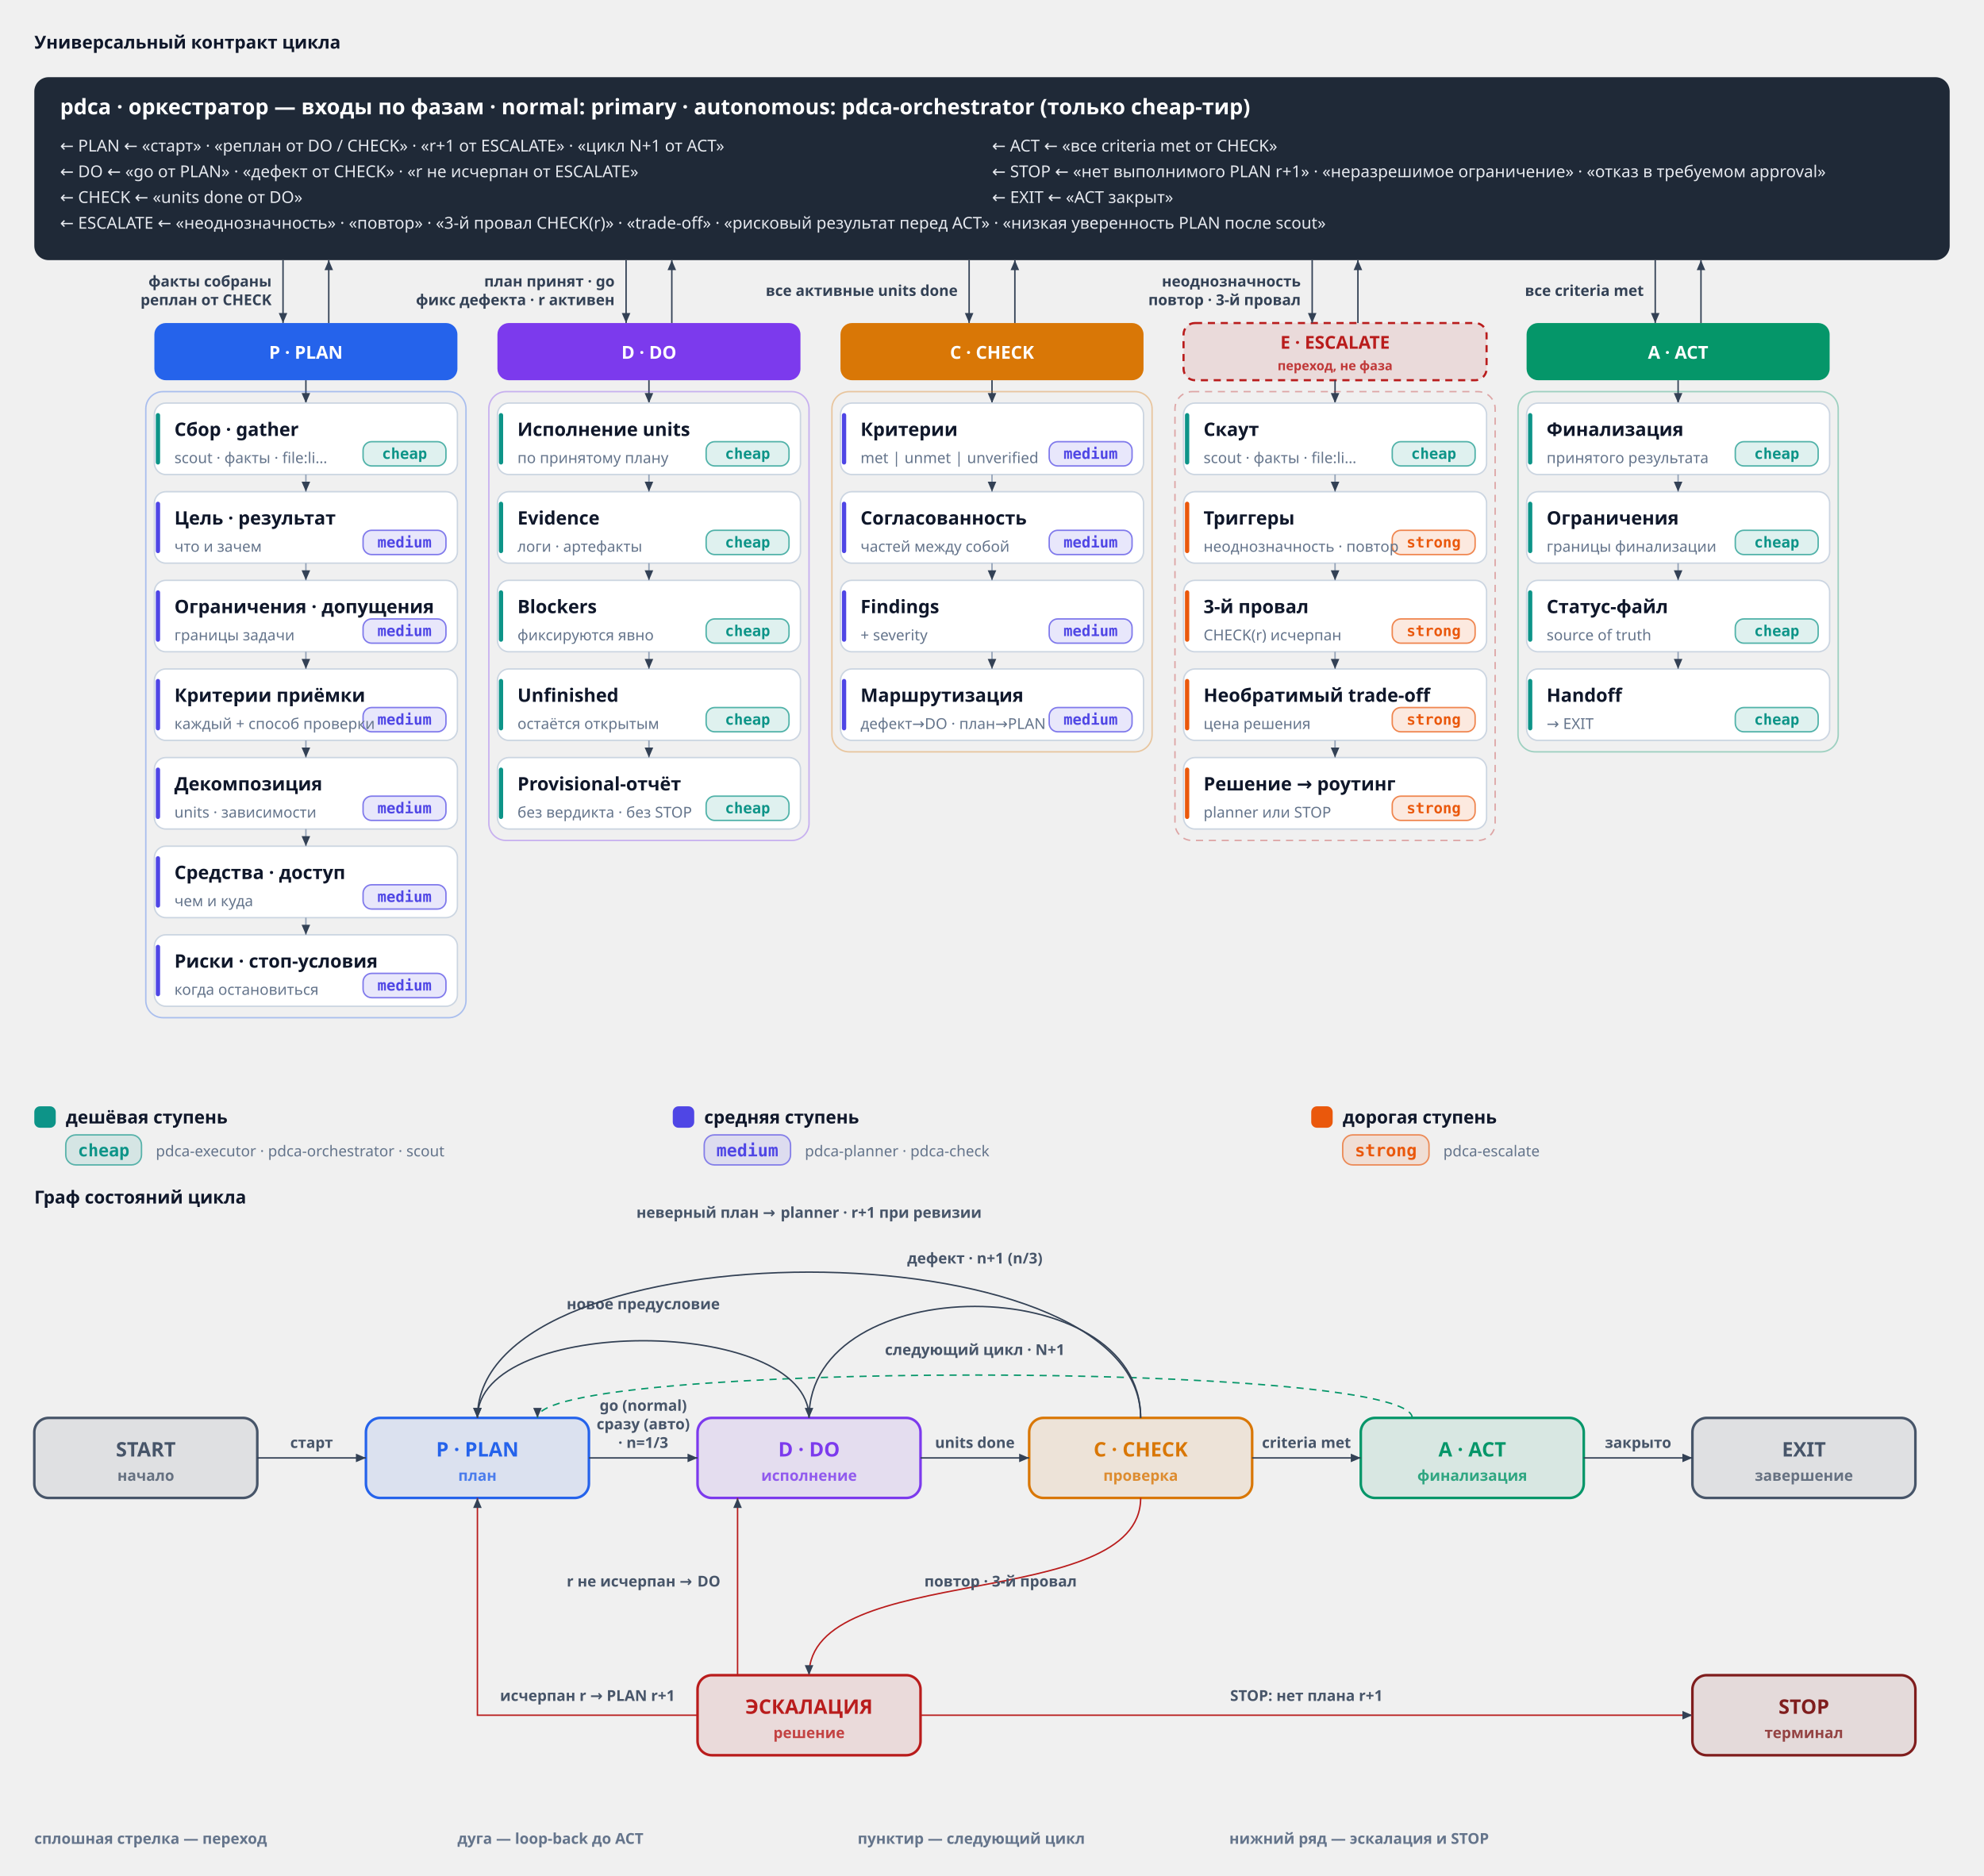
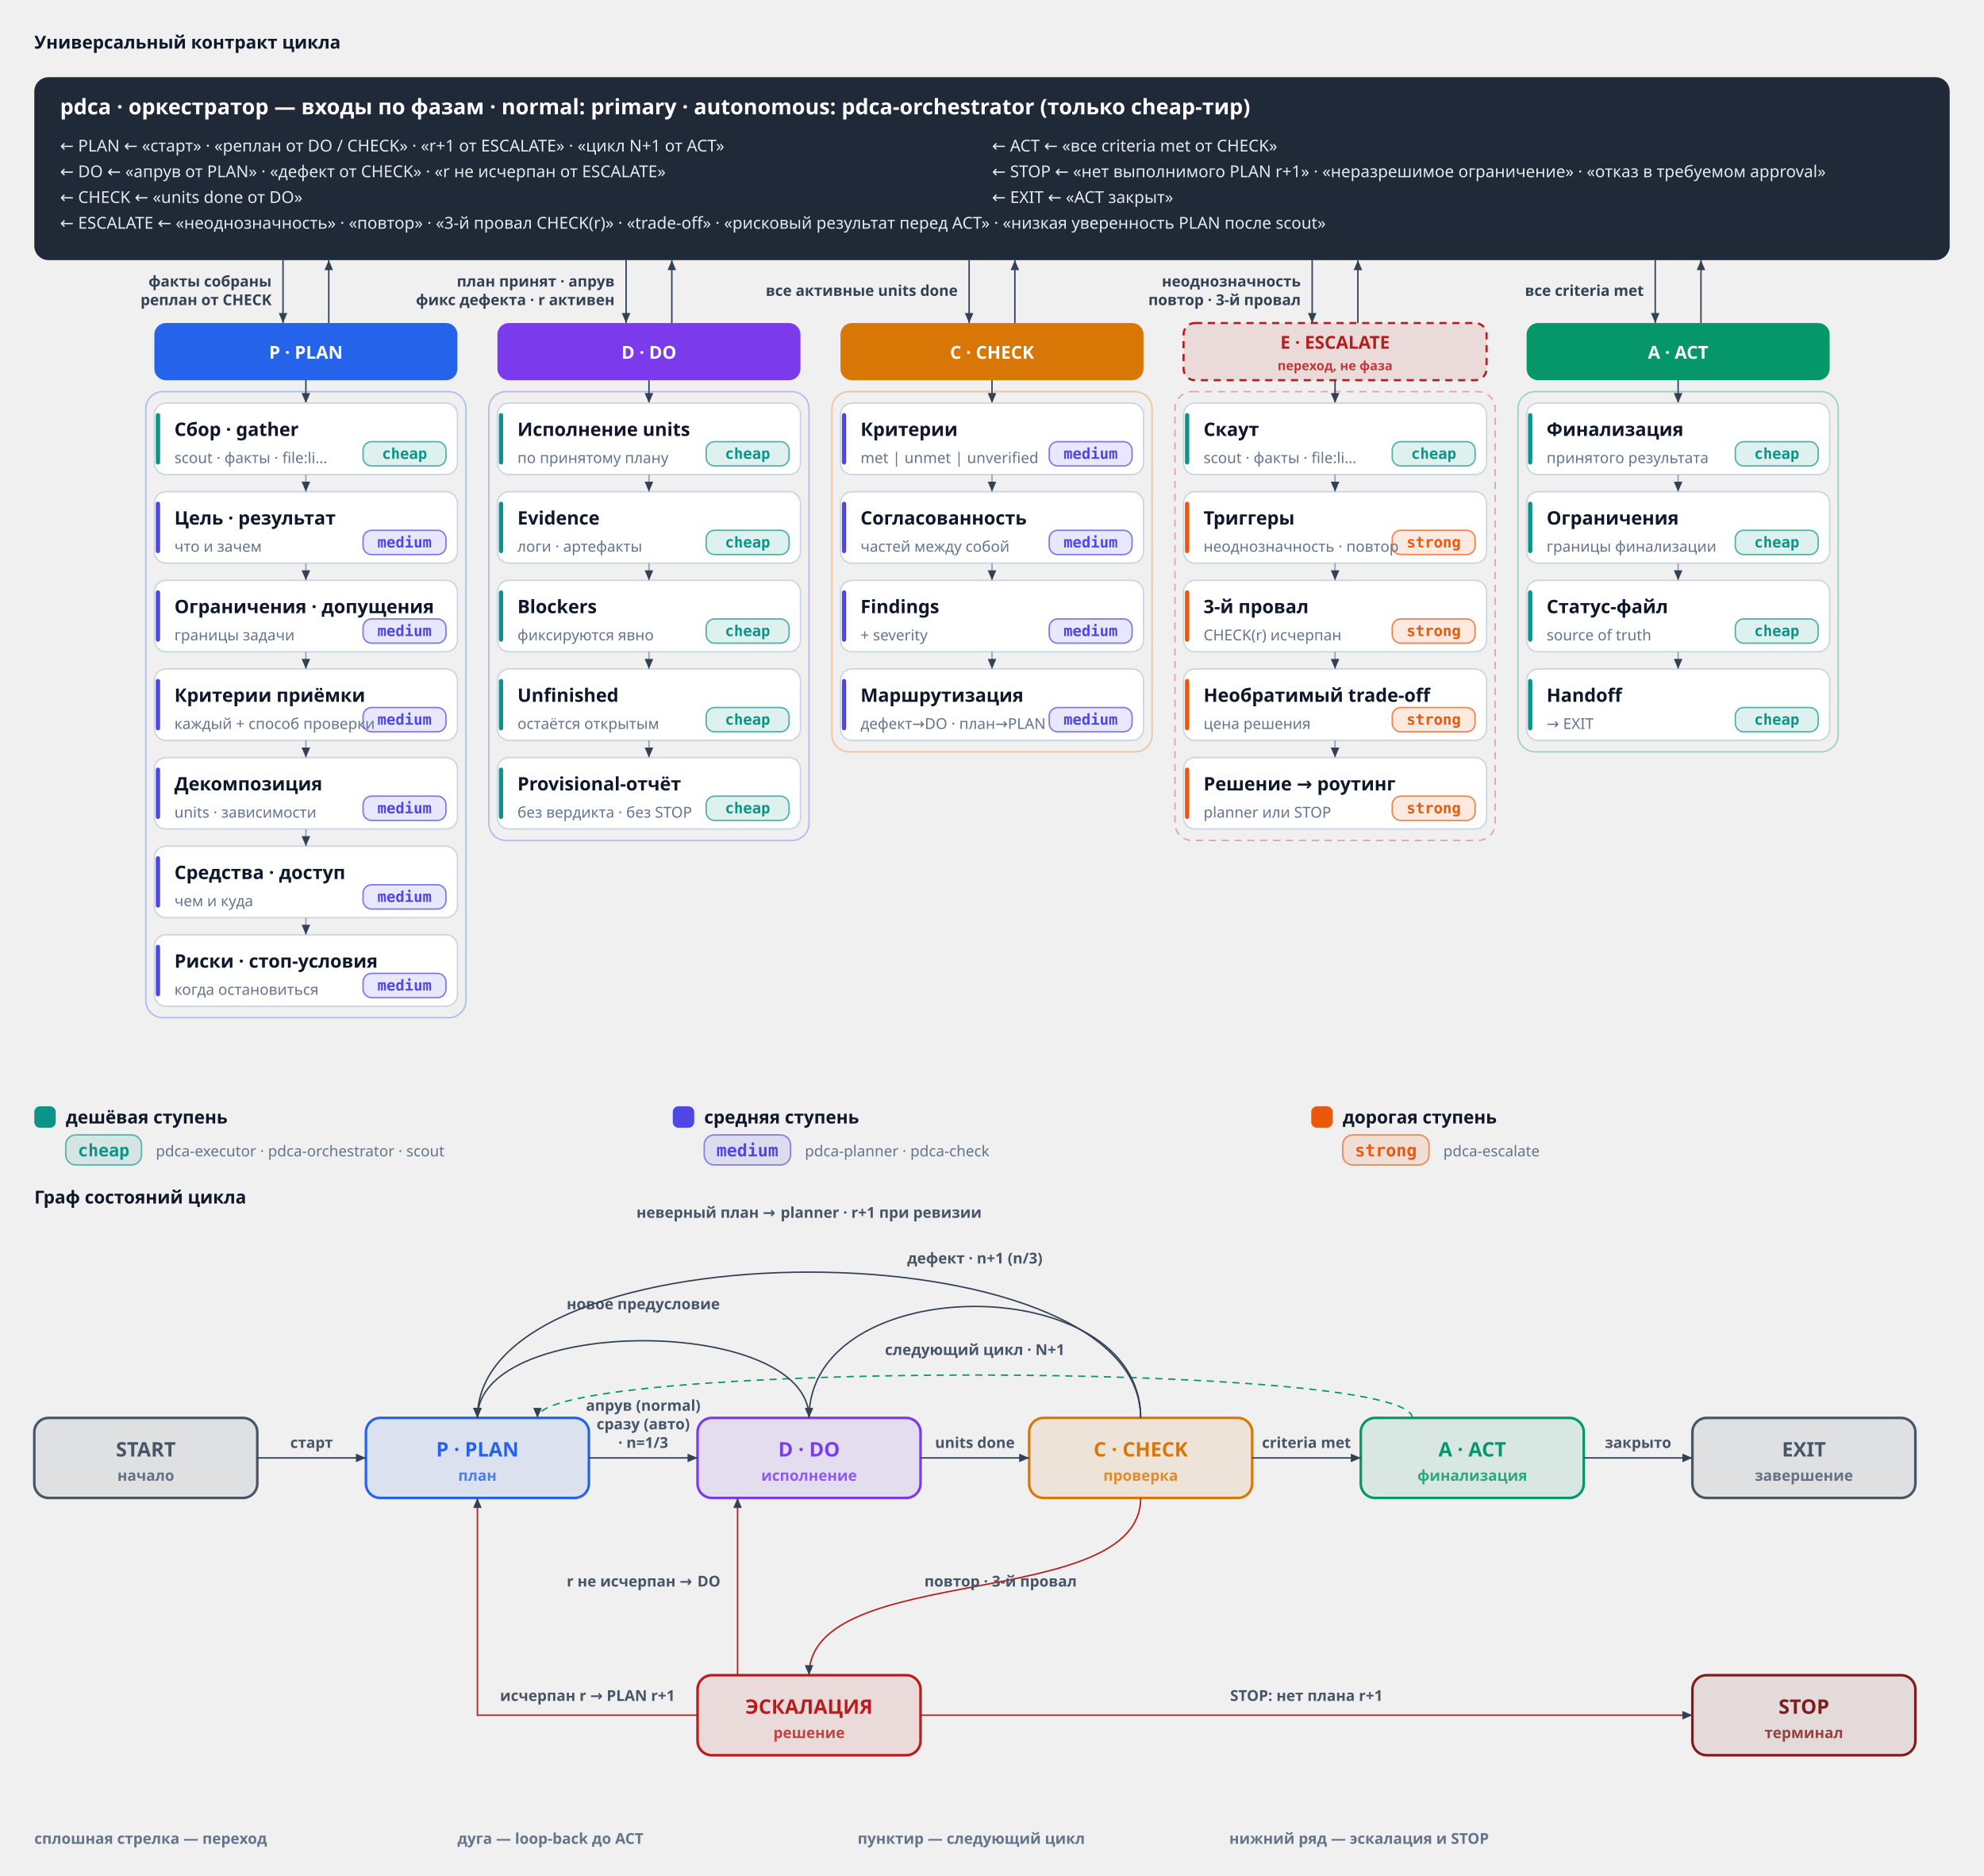
<svg xmlns="http://www.w3.org/2000/svg" viewBox="0 0 1388 1312" width="1388" height="1312" font-family="Segoe UI, system-ui, sans-serif" role="img">
  <defs>
    <marker id="arrow" markerWidth="9" markerHeight="9" refX="7" refY="3" orient="auto">
      <path d="M0,0 L7,3 L0,6 Z" fill="#334155" />
    </marker>
  </defs>
  <style>
.t{font-size:13px;font-weight:600;fill:#0f172a}
.s{font-size:10.5px;fill:#64748b}
.h{font-size:12.5px;font-weight:700;fill:#ffffff}
.h2{font-size:12.5px;font-weight:700}
.h3{font-size:9px;font-weight:600}
.g{font-size:10.5px;font-weight:600}
.band{fill:#1f2937}
.bt{fill:#ffffff;font-size:15px;font-weight:700}
.ol{fill:#e6e9ef;font-size:11.5px}
.lt{font-size:12.5px;font-weight:700;fill:#0f172a}
.ls{font-size:10.5px;fill:#64748b}
.lm{font-family:ui-monospace,Consolas,Menlo,monospace;font-size:12px;font-weight:700}
.bm{font-family:ui-monospace,Consolas,Menlo,monospace;font-size:10.5px;font-weight:700}
.st{font-size:14px;font-weight:700}
.ss{font-size:10.5px;font-weight:600}
</style>
  <text x="24" y="34" class="lt">Универсальный контракт цикла</text>
  <rect x="24" y="54" width="1340" height="128" rx="10" class="band" />
  <text x="42" y="80" class="bt">pdca · оркестратор — входы по фазам · normal: primary · autonomous: pdca-orchestrator (только cheap-тир)</text>
  <text x="42" y="106" class="ol">← PLAN ← «старт» · «реплан от DO / CHECK» · «r+1 от ESCALATE» · «цикл N+1 от ACT»</text>
-   <text x="42" y="124" class="ol">← DO ← «go от PLAN» · «дефект от CHECK» · «r не исчерпан от ESCALATE»</text>
+   <text x="42" y="124" class="ol">← DO ← «апрув от PLAN» · «дефект от CHECK» · «r не исчерпан от ESCALATE»</text>
  <text x="42" y="142" class="ol">← CHECK ← «units done от DO»</text>
  <text x="42" y="160" class="ol">← ESCALATE ← «неоднозначность» · «повтор» · «3-й провал CHECK(r)» · «trade-off» · «рисковый результат перед ACT» · «низкая уверенность PLAN после scout»</text>
  <text x="694.0" y="106" class="ol">← ACT ← «все criteria met от CHECK»</text>
  <text x="694.0" y="124" class="ol">← STOP ← «нет выполнимого PLAN r+1» · «неразрешимое ограничение» · «отказ в требуемом approval»</text>
  <text x="694.0" y="142" class="ol">← EXIT ← «ACT закрыт»</text>
  <rect x="108.0" y="226" width="212" height="40" rx="8" fill="#2563eb" />
  <text x="214.0" y="251.0" class="h" fill="#ffffff" text-anchor="middle">P · PLAN</text>
  <polyline points="214.0,266 214.0,282" fill="none" stroke="#334155" marker-end="url(#arrow)" />
  <rect x="108.0" y="282" width="212" height="50" rx="8" fill="#ffffff" stroke="#cbd5e1" stroke-width="1" />
  <rect x="109.0" y="289" width="3" height="36" rx="1.5" fill="#0d9488" />
  <rect x="254.0" y="309" width="58" height="17" rx="6" fill="#0d9488" fill-opacity="0.13" stroke="#0d9488" stroke-opacity="0.7" />
  <text x="283.0" y="321.0" class="bm" fill="#0d9488" text-anchor="middle">cheap</text>
  <text x="122.0" y="305" class="t">Сбор · gather</text>
  <text x="122.0" y="324" class="s">scout · факты · file:li…</text>
  <rect x="108.0" y="344" width="212" height="50" rx="8" fill="#ffffff" stroke="#cbd5e1" stroke-width="1" />
  <rect x="109.0" y="351" width="3" height="36" rx="1.5" fill="#4f46e5" />
  <rect x="254.0" y="371" width="58" height="17" rx="6" fill="#4f46e5" fill-opacity="0.13" stroke="#4f46e5" stroke-opacity="0.7" />
  <text x="283.0" y="383.0" class="bm" fill="#4f46e5" text-anchor="middle">medium</text>
  <text x="122.0" y="367" class="t">Цель · результат</text>
  <text x="122.0" y="386" class="s">что и зачем</text>
  <rect x="108.0" y="406" width="212" height="50" rx="8" fill="#ffffff" stroke="#cbd5e1" stroke-width="1" />
  <rect x="109.0" y="413" width="3" height="36" rx="1.5" fill="#4f46e5" />
  <rect x="254.0" y="433" width="58" height="17" rx="6" fill="#4f46e5" fill-opacity="0.13" stroke="#4f46e5" stroke-opacity="0.7" />
  <text x="283.0" y="445.0" class="bm" fill="#4f46e5" text-anchor="middle">medium</text>
  <text x="122.0" y="429" class="t">Ограничения · допущения</text>
  <text x="122.0" y="448" class="s">границы задачи</text>
  <rect x="108.0" y="468" width="212" height="50" rx="8" fill="#ffffff" stroke="#cbd5e1" stroke-width="1" />
  <rect x="109.0" y="475" width="3" height="36" rx="1.5" fill="#4f46e5" />
  <rect x="254.0" y="495" width="58" height="17" rx="6" fill="#4f46e5" fill-opacity="0.13" stroke="#4f46e5" stroke-opacity="0.7" />
  <text x="283.0" y="507.0" class="bm" fill="#4f46e5" text-anchor="middle">medium</text>
  <text x="122.0" y="491" class="t">Критерии приёмки</text>
  <text x="122.0" y="510" class="s">каждый + способ проверки</text>
  <rect x="108.0" y="530" width="212" height="50" rx="8" fill="#ffffff" stroke="#cbd5e1" stroke-width="1" />
  <rect x="109.0" y="537" width="3" height="36" rx="1.5" fill="#4f46e5" />
  <rect x="254.0" y="557" width="58" height="17" rx="6" fill="#4f46e5" fill-opacity="0.13" stroke="#4f46e5" stroke-opacity="0.7" />
  <text x="283.0" y="569.0" class="bm" fill="#4f46e5" text-anchor="middle">medium</text>
  <text x="122.0" y="553" class="t">Декомпозиция</text>
  <text x="122.0" y="572" class="s">units · зависимости</text>
  <rect x="108.0" y="592" width="212" height="50" rx="8" fill="#ffffff" stroke="#cbd5e1" stroke-width="1" />
  <rect x="109.0" y="599" width="3" height="36" rx="1.5" fill="#4f46e5" />
  <rect x="254.0" y="619" width="58" height="17" rx="6" fill="#4f46e5" fill-opacity="0.13" stroke="#4f46e5" stroke-opacity="0.7" />
  <text x="283.0" y="631.0" class="bm" fill="#4f46e5" text-anchor="middle">medium</text>
  <text x="122.0" y="615" class="t">Средства · доступ</text>
  <text x="122.0" y="634" class="s">чем и куда</text>
  <rect x="108.0" y="654" width="212" height="50" rx="8" fill="#ffffff" stroke="#cbd5e1" stroke-width="1" />
  <rect x="109.0" y="661" width="3" height="36" rx="1.5" fill="#4f46e5" />
  <rect x="254.0" y="681" width="58" height="17" rx="6" fill="#4f46e5" fill-opacity="0.13" stroke="#4f46e5" stroke-opacity="0.7" />
  <text x="283.0" y="693.0" class="bm" fill="#4f46e5" text-anchor="middle">medium</text>
  <text x="122.0" y="677" class="t">Риски · стоп-условия</text>
  <text x="122.0" y="696" class="s">когда остановиться</text>
  <polyline points="214.0,332 214.0,344" fill="none" stroke="#94a3b8" marker-end="url(#arrow)" />
  <polyline points="214.0,394 214.0,406" fill="none" stroke="#94a3b8" marker-end="url(#arrow)" />
  <polyline points="214.0,456 214.0,468" fill="none" stroke="#94a3b8" marker-end="url(#arrow)" />
  <polyline points="214.0,518 214.0,530" fill="none" stroke="#94a3b8" marker-end="url(#arrow)" />
  <polyline points="214.0,580 214.0,592" fill="none" stroke="#94a3b8" marker-end="url(#arrow)" />
  <polyline points="214.0,642 214.0,654" fill="none" stroke="#94a3b8" marker-end="url(#arrow)" />
  <rect x="102.0" y="274" width="224" height="438" rx="12" fill="none" stroke="#2563eb" stroke-opacity="0.35" stroke-width="1" />
  <rect x="348.0" y="226" width="212" height="40" rx="8" fill="#7c3aed" />
  <text x="454.0" y="251.0" class="h" fill="#ffffff" text-anchor="middle">D · DO</text>
  <polyline points="454.0,266 454.0,282" fill="none" stroke="#334155" marker-end="url(#arrow)" />
  <rect x="348.0" y="282" width="212" height="50" rx="8" fill="#ffffff" stroke="#cbd5e1" stroke-width="1" />
  <rect x="349.0" y="289" width="3" height="36" rx="1.5" fill="#0d9488" />
  <rect x="494.0" y="309" width="58" height="17" rx="6" fill="#0d9488" fill-opacity="0.13" stroke="#0d9488" stroke-opacity="0.7" />
  <text x="523.0" y="321.0" class="bm" fill="#0d9488" text-anchor="middle">cheap</text>
  <text x="362.0" y="305" class="t">Исполнение units</text>
  <text x="362.0" y="324" class="s">по принятому плану</text>
  <rect x="348.0" y="344" width="212" height="50" rx="8" fill="#ffffff" stroke="#cbd5e1" stroke-width="1" />
  <rect x="349.0" y="351" width="3" height="36" rx="1.5" fill="#0d9488" />
  <rect x="494.0" y="371" width="58" height="17" rx="6" fill="#0d9488" fill-opacity="0.13" stroke="#0d9488" stroke-opacity="0.7" />
  <text x="523.0" y="383.0" class="bm" fill="#0d9488" text-anchor="middle">cheap</text>
  <text x="362.0" y="367" class="t">Evidence</text>
  <text x="362.0" y="386" class="s">логи · артефакты</text>
  <rect x="348.0" y="406" width="212" height="50" rx="8" fill="#ffffff" stroke="#cbd5e1" stroke-width="1" />
  <rect x="349.0" y="413" width="3" height="36" rx="1.5" fill="#0d9488" />
  <rect x="494.0" y="433" width="58" height="17" rx="6" fill="#0d9488" fill-opacity="0.13" stroke="#0d9488" stroke-opacity="0.7" />
  <text x="523.0" y="445.0" class="bm" fill="#0d9488" text-anchor="middle">cheap</text>
  <text x="362.0" y="429" class="t">Blockers</text>
  <text x="362.0" y="448" class="s">фиксируются явно</text>
  <rect x="348.0" y="468" width="212" height="50" rx="8" fill="#ffffff" stroke="#cbd5e1" stroke-width="1" />
  <rect x="349.0" y="475" width="3" height="36" rx="1.5" fill="#0d9488" />
  <rect x="494.0" y="495" width="58" height="17" rx="6" fill="#0d9488" fill-opacity="0.13" stroke="#0d9488" stroke-opacity="0.7" />
  <text x="523.0" y="507.0" class="bm" fill="#0d9488" text-anchor="middle">cheap</text>
  <text x="362.0" y="491" class="t">Unfinished</text>
  <text x="362.0" y="510" class="s">остаётся открытым</text>
  <rect x="348.0" y="530" width="212" height="50" rx="8" fill="#ffffff" stroke="#cbd5e1" stroke-width="1" />
  <rect x="349.0" y="537" width="3" height="36" rx="1.5" fill="#0d9488" />
  <rect x="494.0" y="557" width="58" height="17" rx="6" fill="#0d9488" fill-opacity="0.13" stroke="#0d9488" stroke-opacity="0.7" />
  <text x="523.0" y="569.0" class="bm" fill="#0d9488" text-anchor="middle">cheap</text>
  <text x="362.0" y="553" class="t">Provisional-отчёт</text>
  <text x="362.0" y="572" class="s">без вердикта · без STOP</text>
  <polyline points="454.0,332 454.0,344" fill="none" stroke="#94a3b8" marker-end="url(#arrow)" />
  <polyline points="454.0,394 454.0,406" fill="none" stroke="#94a3b8" marker-end="url(#arrow)" />
  <polyline points="454.0,456 454.0,468" fill="none" stroke="#94a3b8" marker-end="url(#arrow)" />
  <polyline points="454.0,518 454.0,530" fill="none" stroke="#94a3b8" marker-end="url(#arrow)" />
  <rect x="342.0" y="274" width="224" height="314" rx="12" fill="none" stroke="#7c3aed" stroke-opacity="0.35" stroke-width="1" />
  <rect x="588.0" y="226" width="212" height="40" rx="8" fill="#d97706" />
  <text x="694.0" y="251.0" class="h" fill="#ffffff" text-anchor="middle">C · CHECK</text>
  <polyline points="694.0,266 694.0,282" fill="none" stroke="#334155" marker-end="url(#arrow)" />
  <rect x="588.0" y="282" width="212" height="50" rx="8" fill="#ffffff" stroke="#cbd5e1" stroke-width="1" />
  <rect x="589.0" y="289" width="3" height="36" rx="1.5" fill="#4f46e5" />
  <rect x="734.0" y="309" width="58" height="17" rx="6" fill="#4f46e5" fill-opacity="0.13" stroke="#4f46e5" stroke-opacity="0.7" />
  <text x="763.0" y="321.0" class="bm" fill="#4f46e5" text-anchor="middle">medium</text>
  <text x="602.0" y="305" class="t">Критерии</text>
  <text x="602.0" y="324" class="s">met | unmet | unverified</text>
  <rect x="588.0" y="344" width="212" height="50" rx="8" fill="#ffffff" stroke="#cbd5e1" stroke-width="1" />
  <rect x="589.0" y="351" width="3" height="36" rx="1.5" fill="#4f46e5" />
  <rect x="734.0" y="371" width="58" height="17" rx="6" fill="#4f46e5" fill-opacity="0.13" stroke="#4f46e5" stroke-opacity="0.7" />
  <text x="763.0" y="383.0" class="bm" fill="#4f46e5" text-anchor="middle">medium</text>
  <text x="602.0" y="367" class="t">Согласованность</text>
  <text x="602.0" y="386" class="s">частей между собой</text>
  <rect x="588.0" y="406" width="212" height="50" rx="8" fill="#ffffff" stroke="#cbd5e1" stroke-width="1" />
  <rect x="589.0" y="413" width="3" height="36" rx="1.5" fill="#4f46e5" />
  <rect x="734.0" y="433" width="58" height="17" rx="6" fill="#4f46e5" fill-opacity="0.13" stroke="#4f46e5" stroke-opacity="0.7" />
  <text x="763.0" y="445.0" class="bm" fill="#4f46e5" text-anchor="middle">medium</text>
  <text x="602.0" y="429" class="t">Findings</text>
  <text x="602.0" y="448" class="s">+ severity</text>
  <rect x="588.0" y="468" width="212" height="50" rx="8" fill="#ffffff" stroke="#cbd5e1" stroke-width="1" />
  <rect x="589.0" y="475" width="3" height="36" rx="1.5" fill="#4f46e5" />
  <rect x="734.0" y="495" width="58" height="17" rx="6" fill="#4f46e5" fill-opacity="0.13" stroke="#4f46e5" stroke-opacity="0.7" />
  <text x="763.0" y="507.0" class="bm" fill="#4f46e5" text-anchor="middle">medium</text>
  <text x="602.0" y="491" class="t">Маршрутизация</text>
  <text x="602.0" y="510" class="s">дефект→DO · план→PLAN</text>
  <polyline points="694.0,332 694.0,344" fill="none" stroke="#94a3b8" marker-end="url(#arrow)" />
  <polyline points="694.0,394 694.0,406" fill="none" stroke="#94a3b8" marker-end="url(#arrow)" />
  <polyline points="694.0,456 694.0,468" fill="none" stroke="#94a3b8" marker-end="url(#arrow)" />
  <rect x="582.0" y="274" width="224" height="252" rx="12" fill="none" stroke="#d97706" stroke-opacity="0.35" stroke-width="1" />
  <rect x="828.0" y="226" width="212" height="40" rx="8" fill="#b91c1c" fill-opacity="0.10" stroke="#b91c1c" stroke-width="1.5" stroke-dasharray="5,4" />
  <text x="934.0" y="244.0" class="h2" fill="#b91c1c" text-anchor="middle">E · ESCALATE</text>
  <text x="934.0" y="259.0" class="h3" fill="#b91c1c" opacity="0.85" text-anchor="middle">переход, не фаза</text>
  <polyline points="934.0,266 934.0,282" fill="none" stroke="#334155" marker-end="url(#arrow)" />
  <rect x="828.0" y="282" width="212" height="50" rx="8" fill="#ffffff" stroke="#cbd5e1" stroke-width="1" />
  <rect x="829.0" y="289" width="3" height="36" rx="1.5" fill="#0d9488" />
  <rect x="974.0" y="309" width="58" height="17" rx="6" fill="#0d9488" fill-opacity="0.13" stroke="#0d9488" stroke-opacity="0.7" />
  <text x="1003.0" y="321.0" class="bm" fill="#0d9488" text-anchor="middle">cheap</text>
  <text x="842.0" y="305" class="t">Скаут</text>
  <text x="842.0" y="324" class="s">scout · факты · file:li…</text>
  <rect x="828.0" y="344" width="212" height="50" rx="8" fill="#ffffff" stroke="#cbd5e1" stroke-width="1" />
  <rect x="829.0" y="351" width="3" height="36" rx="1.5" fill="#ea580c" />
  <rect x="974.0" y="371" width="58" height="17" rx="6" fill="#ea580c" fill-opacity="0.13" stroke="#ea580c" stroke-opacity="0.7" />
  <text x="1003.0" y="383.0" class="bm" fill="#ea580c" text-anchor="middle">strong</text>
  <text x="842.0" y="367" class="t">Триггеры</text>
  <text x="842.0" y="386" class="s">неоднозначность · повтор</text>
  <rect x="828.0" y="406" width="212" height="50" rx="8" fill="#ffffff" stroke="#cbd5e1" stroke-width="1" />
  <rect x="829.0" y="413" width="3" height="36" rx="1.5" fill="#ea580c" />
  <rect x="974.0" y="433" width="58" height="17" rx="6" fill="#ea580c" fill-opacity="0.13" stroke="#ea580c" stroke-opacity="0.7" />
  <text x="1003.0" y="445.0" class="bm" fill="#ea580c" text-anchor="middle">strong</text>
  <text x="842.0" y="429" class="t">3-й провал</text>
  <text x="842.0" y="448" class="s">CHECK(r) исчерпан</text>
  <rect x="828.0" y="468" width="212" height="50" rx="8" fill="#ffffff" stroke="#cbd5e1" stroke-width="1" />
  <rect x="829.0" y="475" width="3" height="36" rx="1.5" fill="#ea580c" />
  <rect x="974.0" y="495" width="58" height="17" rx="6" fill="#ea580c" fill-opacity="0.13" stroke="#ea580c" stroke-opacity="0.7" />
  <text x="1003.0" y="507.0" class="bm" fill="#ea580c" text-anchor="middle">strong</text>
  <text x="842.0" y="491" class="t">Необратимый trade-off</text>
  <text x="842.0" y="510" class="s">цена решения</text>
  <rect x="828.0" y="530" width="212" height="50" rx="8" fill="#ffffff" stroke="#cbd5e1" stroke-width="1" />
  <rect x="829.0" y="537" width="3" height="36" rx="1.5" fill="#ea580c" />
  <rect x="974.0" y="557" width="58" height="17" rx="6" fill="#ea580c" fill-opacity="0.13" stroke="#ea580c" stroke-opacity="0.7" />
  <text x="1003.0" y="569.0" class="bm" fill="#ea580c" text-anchor="middle">strong</text>
  <text x="842.0" y="553" class="t">Решение → роутинг</text>
  <text x="842.0" y="572" class="s">planner или STOP</text>
  <polyline points="934.0,332 934.0,344" fill="none" stroke="#94a3b8" marker-end="url(#arrow)" />
  <polyline points="934.0,394 934.0,406" fill="none" stroke="#94a3b8" marker-end="url(#arrow)" />
  <polyline points="934.0,456 934.0,468" fill="none" stroke="#94a3b8" marker-end="url(#arrow)" />
  <polyline points="934.0,518 934.0,530" fill="none" stroke="#94a3b8" marker-end="url(#arrow)" />
  <rect x="822.0" y="274" width="224" height="314" rx="12" fill="none" stroke="#b91c1c" stroke-opacity="0.35" stroke-width="1" stroke-dasharray="5,4" />
  <rect x="1068.0" y="226" width="212" height="40" rx="8" fill="#059669" />
  <text x="1174.0" y="251.0" class="h" fill="#ffffff" text-anchor="middle">A · ACT</text>
  <polyline points="1174.0,266 1174.0,282" fill="none" stroke="#334155" marker-end="url(#arrow)" />
  <rect x="1068.0" y="282" width="212" height="50" rx="8" fill="#ffffff" stroke="#cbd5e1" stroke-width="1" />
  <rect x="1069.0" y="289" width="3" height="36" rx="1.5" fill="#0d9488" />
  <rect x="1214.0" y="309" width="58" height="17" rx="6" fill="#0d9488" fill-opacity="0.13" stroke="#0d9488" stroke-opacity="0.7" />
  <text x="1243.0" y="321.0" class="bm" fill="#0d9488" text-anchor="middle">cheap</text>
  <text x="1082.0" y="305" class="t">Финализация</text>
  <text x="1082.0" y="324" class="s">принятого результата</text>
  <rect x="1068.0" y="344" width="212" height="50" rx="8" fill="#ffffff" stroke="#cbd5e1" stroke-width="1" />
  <rect x="1069.0" y="351" width="3" height="36" rx="1.5" fill="#0d9488" />
  <rect x="1214.0" y="371" width="58" height="17" rx="6" fill="#0d9488" fill-opacity="0.13" stroke="#0d9488" stroke-opacity="0.7" />
  <text x="1243.0" y="383.0" class="bm" fill="#0d9488" text-anchor="middle">cheap</text>
  <text x="1082.0" y="367" class="t">Ограничения</text>
  <text x="1082.0" y="386" class="s">границы финализации</text>
  <rect x="1068.0" y="406" width="212" height="50" rx="8" fill="#ffffff" stroke="#cbd5e1" stroke-width="1" />
  <rect x="1069.0" y="413" width="3" height="36" rx="1.5" fill="#0d9488" />
  <rect x="1214.0" y="433" width="58" height="17" rx="6" fill="#0d9488" fill-opacity="0.13" stroke="#0d9488" stroke-opacity="0.7" />
  <text x="1243.0" y="445.0" class="bm" fill="#0d9488" text-anchor="middle">cheap</text>
  <text x="1082.0" y="429" class="t">Статус-файл</text>
  <text x="1082.0" y="448" class="s">source of truth</text>
  <rect x="1068.0" y="468" width="212" height="50" rx="8" fill="#ffffff" stroke="#cbd5e1" stroke-width="1" />
  <rect x="1069.0" y="475" width="3" height="36" rx="1.5" fill="#0d9488" />
  <rect x="1214.0" y="495" width="58" height="17" rx="6" fill="#0d9488" fill-opacity="0.13" stroke="#0d9488" stroke-opacity="0.7" />
  <text x="1243.0" y="507.0" class="bm" fill="#0d9488" text-anchor="middle">cheap</text>
  <text x="1082.0" y="491" class="t">Handoff</text>
  <text x="1082.0" y="510" class="s">→ EXIT</text>
  <polyline points="1174.0,332 1174.0,344" fill="none" stroke="#94a3b8" marker-end="url(#arrow)" />
  <polyline points="1174.0,394 1174.0,406" fill="none" stroke="#94a3b8" marker-end="url(#arrow)" />
  <polyline points="1174.0,456 1174.0,468" fill="none" stroke="#94a3b8" marker-end="url(#arrow)" />
  <rect x="1062.0" y="274" width="224" height="252" rx="12" fill="none" stroke="#059669" stroke-opacity="0.35" stroke-width="1" />
  <polyline points="198.0,182 198.0,226" fill="none" stroke="#334155" data-edge-id="dispatch_p" marker-end="url(#arrow)" />
  <text x="190.0" y="200.5" class="g" fill="#334155" text-anchor="end">факты собраны</text>
  <text x="190.0" y="213.5" class="g" fill="#334155" text-anchor="end">реплан от CHECK</text>
  <polyline points="230.0,226 230.0,182" fill="none" stroke="#334155" data-edge-id="return_p" marker-end="url(#arrow)" />
  <polyline points="438.0,182 438.0,226" fill="none" stroke="#334155" data-edge-id="dispatch_d" marker-end="url(#arrow)" />
-   <text x="430.0" y="200.5" class="g" fill="#334155" text-anchor="end">план принят · go</text>
+   <text x="430.0" y="200.5" class="g" fill="#334155" text-anchor="end">план принят · апрув</text>
  <text x="430.0" y="213.5" class="g" fill="#334155" text-anchor="end">фикс дефекта · r активен</text>
  <polyline points="470.0,226 470.0,182" fill="none" stroke="#334155" data-edge-id="return_d" marker-end="url(#arrow)" />
  <polyline points="678.0,182 678.0,226" fill="none" stroke="#334155" data-edge-id="dispatch_c" marker-end="url(#arrow)" />
  <text x="670.0" y="207.0" class="g" fill="#334155" text-anchor="end">все активные units done</text>
  <polyline points="710.0,226 710.0,182" fill="none" stroke="#334155" data-edge-id="return_c" marker-end="url(#arrow)" />
  <polyline points="918.0,182 918.0,226" fill="none" stroke="#334155" data-edge-id="dispatch_e" marker-end="url(#arrow)" />
  <text x="910.0" y="200.5" class="g" fill="#334155" text-anchor="end">неоднозначность</text>
  <text x="910.0" y="213.5" class="g" fill="#334155" text-anchor="end">повтор · 3-й провал</text>
  <polyline points="950.0,226 950.0,182" fill="none" stroke="#334155" data-edge-id="return_e" marker-end="url(#arrow)" />
  <polyline points="1158.0,182 1158.0,226" fill="none" stroke="#334155" data-edge-id="dispatch_a" marker-end="url(#arrow)" />
  <text x="1150.0" y="207.0" class="g" fill="#334155" text-anchor="end">все criteria met</text>
  <polyline points="1190.0,226 1190.0,182" fill="none" stroke="#334155" data-edge-id="return_a" marker-end="url(#arrow)" />
  <rect x="24.0" y="774" width="15" height="15" rx="4" fill="#0d9488" />
  <text x="46.0" y="786" class="lt">дешёвая ступень</text>
  <rect x="46.0" y="794" width="53.0" height="21" rx="7" fill="#0d9488" fill-opacity="0.12" stroke="#0d9488" stroke-opacity="0.65" />
  <text x="72.5" y="809" class="lm" fill="#0d9488" text-anchor="middle">cheap</text>
  <text x="109.0" y="809" class="ls">pdca-executor · pdca-orchestrator · scout</text>
  <rect x="470.667" y="774" width="15" height="15" rx="4" fill="#4f46e5" />
  <text x="492.667" y="786" class="lt">средняя ступень</text>
  <rect x="492.667" y="794" width="60.4" height="21" rx="7" fill="#4f46e5" fill-opacity="0.12" stroke="#4f46e5" stroke-opacity="0.65" />
  <text x="522.867" y="809" class="lm" fill="#4f46e5" text-anchor="middle">medium</text>
  <text x="563.067" y="809" class="ls">pdca-planner · pdca-check</text>
  <rect x="917.333" y="774" width="15" height="15" rx="4" fill="#ea580c" />
  <text x="939.333" y="786" class="lt">дорогая ступень</text>
  <rect x="939.333" y="794" width="60.4" height="21" rx="7" fill="#ea580c" fill-opacity="0.12" stroke="#ea580c" stroke-opacity="0.65" />
  <text x="969.533" y="809" class="lm" fill="#ea580c" text-anchor="middle">strong</text>
  <text x="1009.733" y="809" class="ls">pdca-escalate</text>
  <text x="24" y="842" class="lt">Граф состояний цикла</text>
  <rect x="24" y="992" width="156" height="56" rx="10" fill="#475569" fill-opacity="0.10" stroke="#475569" stroke-width="1.8" data-node-id="START" />
  <text x="102.0" y="1019.0" class="st" fill="#475569" text-anchor="middle">START</text>
  <text x="102.0" y="1036.0" class="ss" fill="#475569" text-anchor="middle" opacity="0.8">начало</text>
  <rect x="256" y="992" width="156" height="56" rx="10" fill="#2563eb" fill-opacity="0.10" stroke="#2563eb" stroke-width="1.8" data-node-id="PLAN" />
  <text x="334.0" y="1019.0" class="st" fill="#2563eb" text-anchor="middle">P · PLAN</text>
  <text x="334.0" y="1036.0" class="ss" fill="#2563eb" text-anchor="middle" opacity="0.8">план</text>
  <rect x="488" y="992" width="156" height="56" rx="10" fill="#7c3aed" fill-opacity="0.10" stroke="#7c3aed" stroke-width="1.8" data-node-id="DO" />
  <text x="566.0" y="1019.0" class="st" fill="#7c3aed" text-anchor="middle">D · DO</text>
  <text x="566.0" y="1036.0" class="ss" fill="#7c3aed" text-anchor="middle" opacity="0.8">исполнение</text>
  <rect x="720" y="992" width="156" height="56" rx="10" fill="#d97706" fill-opacity="0.10" stroke="#d97706" stroke-width="1.8" data-node-id="CHECK" />
  <text x="798.0" y="1019.0" class="st" fill="#d97706" text-anchor="middle">C · CHECK</text>
  <text x="798.0" y="1036.0" class="ss" fill="#d97706" text-anchor="middle" opacity="0.8">проверка</text>
  <rect x="952" y="992" width="156" height="56" rx="10" fill="#059669" fill-opacity="0.10" stroke="#059669" stroke-width="1.8" data-node-id="ACT" />
  <text x="1030.0" y="1019.0" class="st" fill="#059669" text-anchor="middle">A · ACT</text>
  <text x="1030.0" y="1036.0" class="ss" fill="#059669" text-anchor="middle" opacity="0.8">финализация</text>
  <rect x="1184" y="992" width="156" height="56" rx="10" fill="#475569" fill-opacity="0.10" stroke="#475569" stroke-width="1.8" data-node-id="EXIT" />
  <text x="1262.0" y="1019.0" class="st" fill="#475569" text-anchor="middle">EXIT</text>
  <text x="1262.0" y="1036.0" class="ss" fill="#475569" text-anchor="middle" opacity="0.8">завершение</text>
  <polyline points="180,1020.0 256,1020.0" fill="none" stroke="#334155" data-edge-id="start_plan" marker-end="url(#arrow)" />
  <text x="218.0" y="1013.0" class="g" fill="#475569" text-anchor="middle">старт</text>
  <polyline points="412,1020.0 488,1020.0" fill="none" stroke="#334155" data-edge-id="plan_do" marker-end="url(#arrow)" />
-   <text x="450.0" y="987.0" class="g" fill="#475569" text-anchor="middle">go (normal)</text>
+   <text x="450.0" y="987.0" class="g" fill="#475569" text-anchor="middle">апрув (normal)</text>
  <text x="450.0" y="1000.0" class="g" fill="#475569" text-anchor="middle">сразу (авто)</text>
  <text x="450.0" y="1013.0" class="g" fill="#475569" text-anchor="middle">· n=1/3</text>
  <polyline points="644,1020.0 720,1020.0" fill="none" stroke="#334155" data-edge-id="do_check" marker-end="url(#arrow)" />
  <text x="682.0" y="1013.0" class="g" fill="#475569" text-anchor="middle">units done</text>
  <polyline points="876,1020.0 952,1020.0" fill="none" stroke="#334155" data-edge-id="check_act" marker-end="url(#arrow)" />
  <text x="914.0" y="1013.0" class="g" fill="#475569" text-anchor="middle">criteria met</text>
  <polyline points="1108,1020.0 1184,1020.0" fill="none" stroke="#334155" data-edge-id="act_exit" marker-end="url(#arrow)" />
  <text x="1146.0" y="1013.0" class="g" fill="#475569" text-anchor="middle">закрыто</text>
  <path d="M988,992 C988,952 376,952 376,992" fill="none" stroke="#059669" stroke-dasharray="5,4" data-edge-id="act_plan" marker-end="url(#arrow)" />
  <text x="682" y="948" class="g" fill="#475569" text-anchor="middle">следующий цикл · N+1</text>
  <path d="M566,992 C566,920 334,920 334,992" fill="none" stroke="#334155" data-edge-id="do_plan_blocker" marker-end="url(#arrow)" />
  <text x="450" y="916" class="g" fill="#475569" text-anchor="middle">новое предусловие</text>
  <path d="M798,992 C798,888 566,888 566,992" fill="none" stroke="#334155" data-edge-id="check_do_defect" marker-end="url(#arrow)" />
  <text x="682" y="884" class="g" fill="#475569" text-anchor="middle">дефект · n+1 (n/3)</text>
  <path d="M798,992 C798,856 334,856 334,992" fill="none" stroke="#334155" data-edge-id="check_plan_replan" marker-end="url(#arrow)" />
  <text x="566" y="852" class="g" fill="#475569" text-anchor="middle">неверный план → planner · r+1 при ревизии</text>
  <rect x="488" y="1172" width="156" height="56" rx="10" fill="#b91c1c" fill-opacity="0.10" stroke="#b91c1c" stroke-width="1.8" data-node-id="ESCALATE" />
  <text x="566.0" y="1199.0" class="st" fill="#b91c1c" text-anchor="middle">ЭСКАЛАЦИЯ</text>
  <text x="566.0" y="1216.0" class="ss" fill="#b91c1c" text-anchor="middle" opacity="0.8">решение</text>
  <rect x="1184" y="1172" width="156" height="56" rx="10" fill="#7f1d1d" fill-opacity="0.10" stroke="#7f1d1d" stroke-width="1.8" data-node-id="STOP" />
  <text x="1262.0" y="1199.0" class="st" fill="#7f1d1d" text-anchor="middle">STOP</text>
  <text x="1262.0" y="1216.0" class="ss" fill="#7f1d1d" text-anchor="middle" opacity="0.8">терминал</text>
  <path d="M798,1048 C798,1128 566,1092 566,1172" fill="none" stroke="#b91c1c" data-edge-id="check_escalate" marker-end="url(#arrow)" />
  <text x="700" y="1110.0" class="g" fill="#475569" text-anchor="middle">повтор · 3-й провал</text>
  <polyline points="516,1172 516,1048" fill="none" stroke="#b91c1c" data-edge-id="escalate_do" marker-end="url(#arrow)" />
  <text x="504" y="1110.0" class="g" fill="#475569" text-anchor="end">r не исчерпан → DO</text>
  <polyline points="488,1200.0 334,1200.0 334,1048" fill="none" stroke="#b91c1c" data-edge-id="escalate_plan" marker-end="url(#arrow)" />
  <text x="411" y="1190.0" class="g" fill="#475569" text-anchor="middle">исчерпан r → PLAN r+1</text>
  <polyline points="644,1200.0 1184,1200.0" fill="none" stroke="#b91c1c" data-edge-id="escalate_stop" marker-end="url(#arrow)" />
  <text x="914" y="1190.0" class="g" fill="#475569" text-anchor="middle">STOP: нет плана r+1</text>
  <text x="24" y="1290" class="g" fill="#64748b" text-anchor="start">сплошная стрелка — переход</text>
  <text x="320" y="1290" class="g" fill="#64748b" text-anchor="start">дуга — loop-back до ACT</text>
  <text x="600" y="1290" class="g" fill="#64748b" text-anchor="start">пунктир — следующий цикл</text>
  <text x="860" y="1290" class="g" fill="#64748b" text-anchor="start">нижний ряд — эскалация и STOP</text>
</svg>
